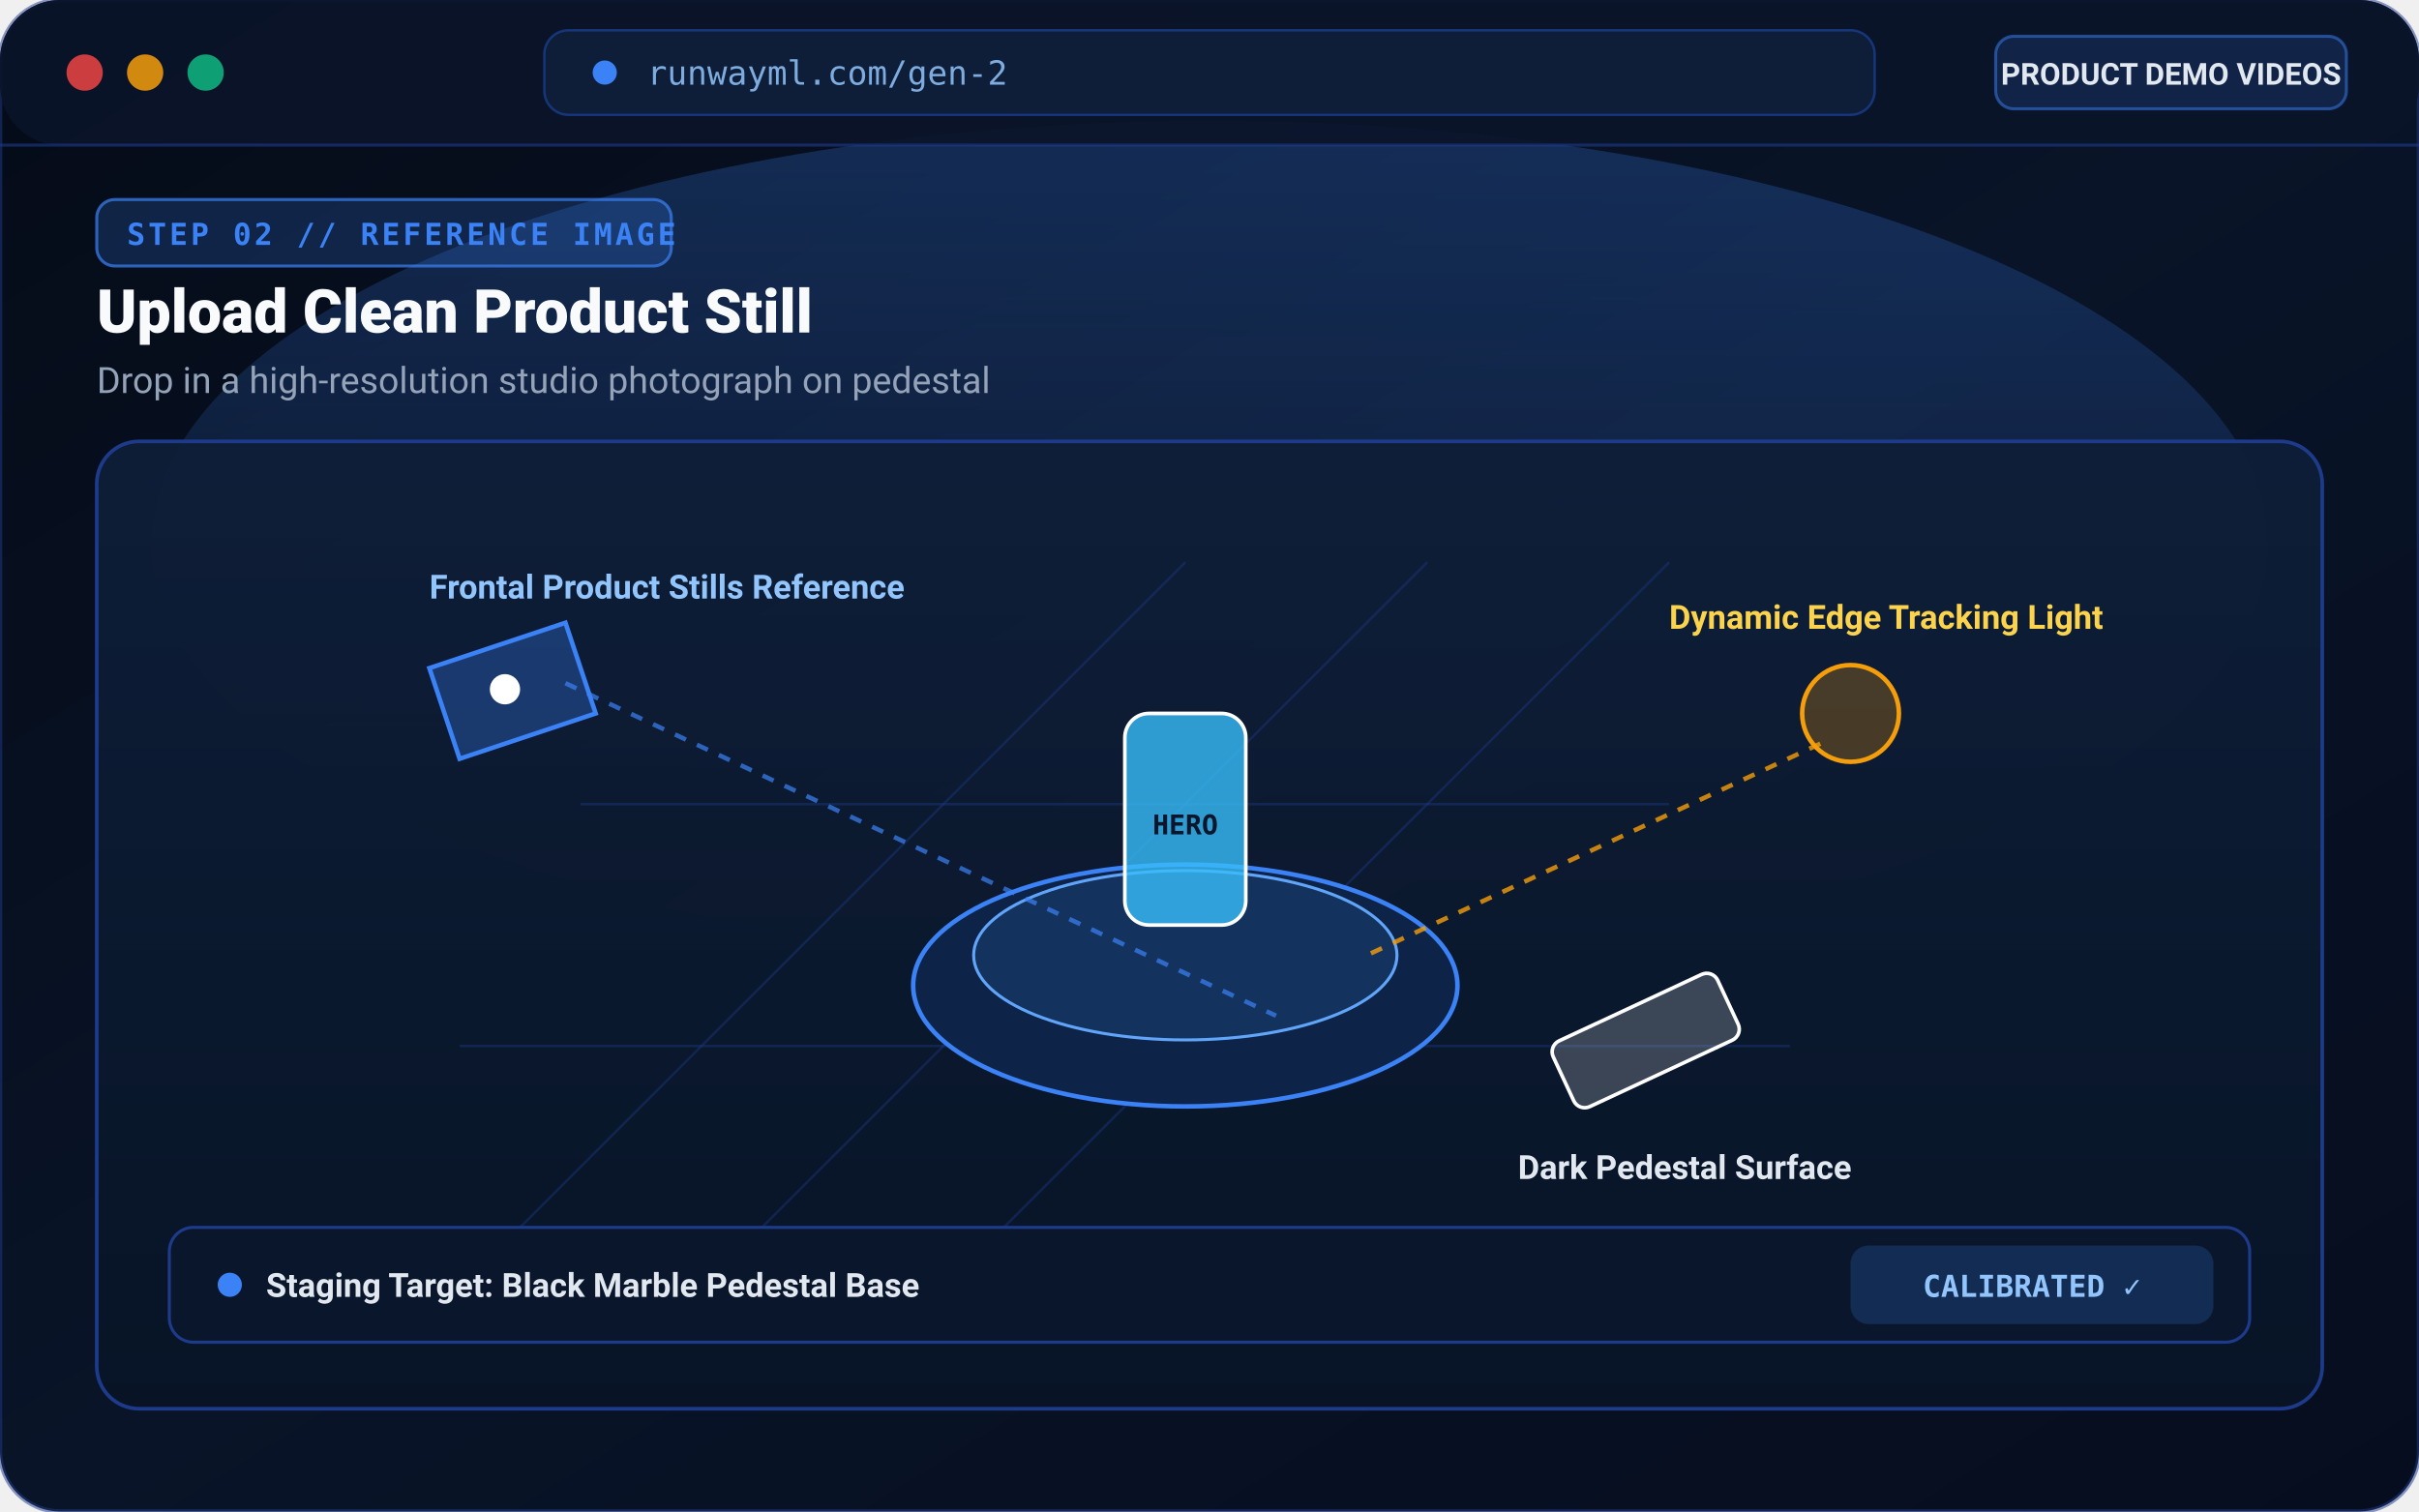
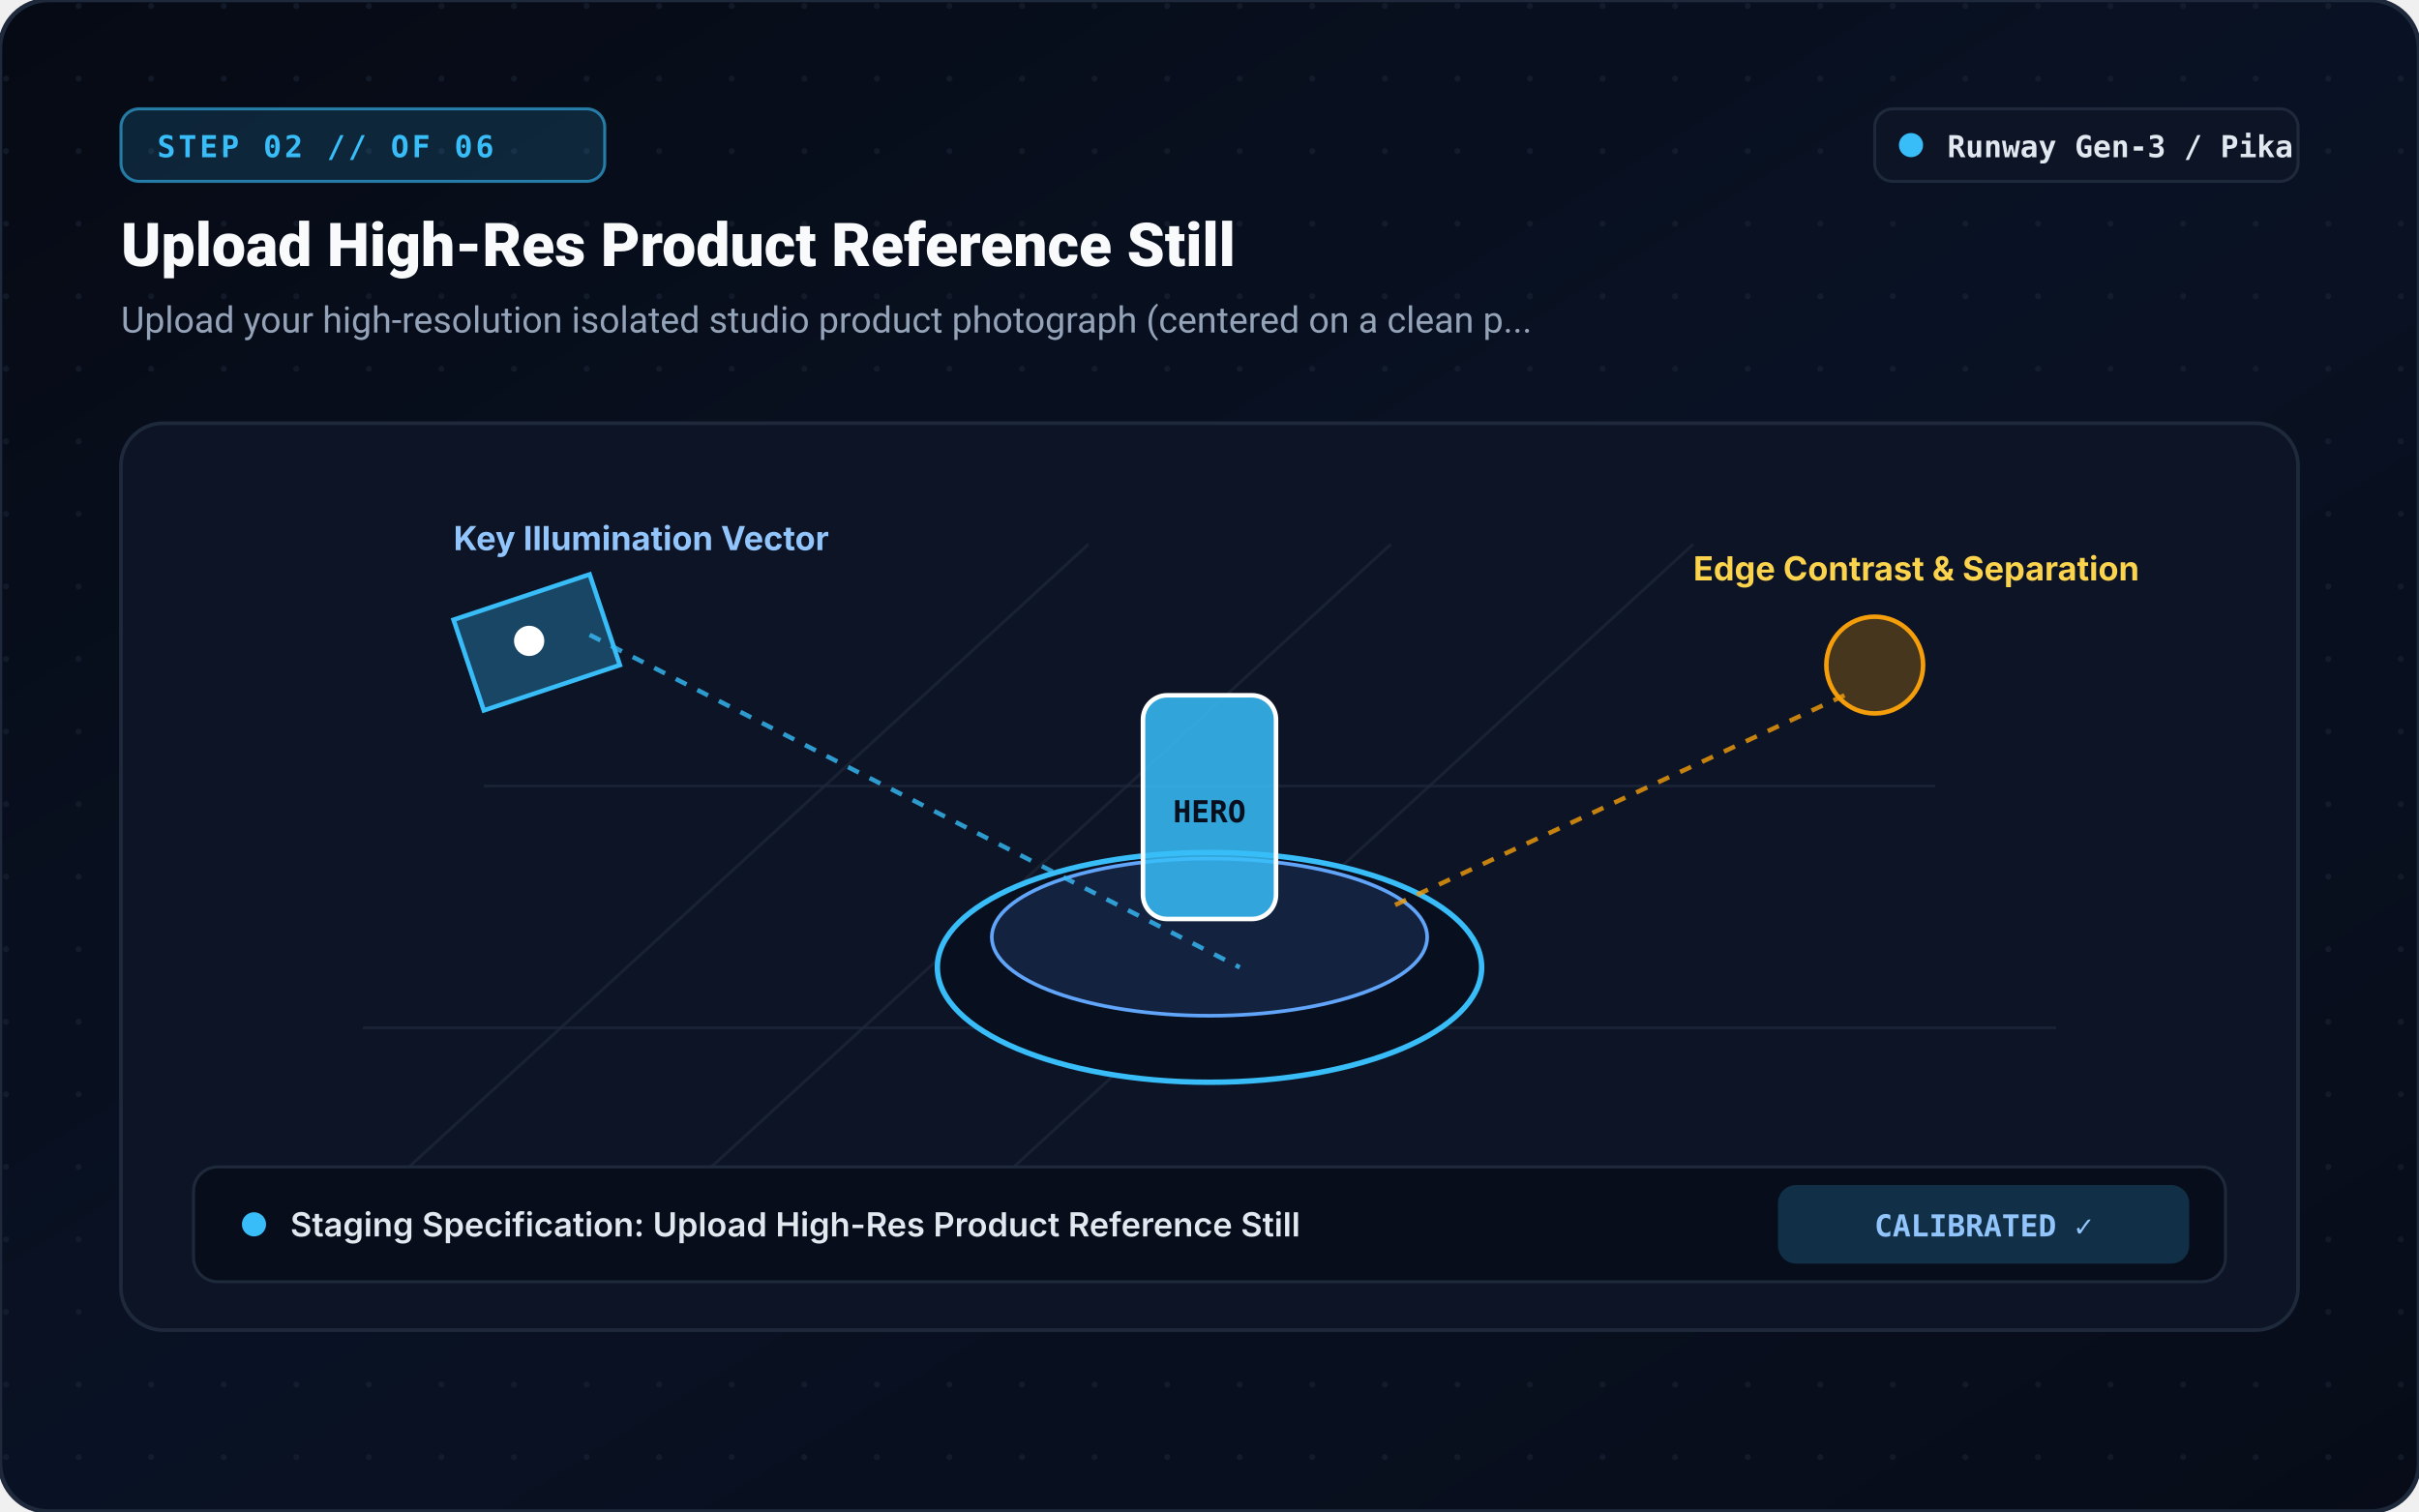
<svg xmlns="http://www.w3.org/2000/svg" viewBox="0 0 800 500" width="100%" height="100%">
  <defs>
    <linearGradient id="bgGrad" x1="0" y1="0" x2="1" y2="1">
-       <stop offset="0%" stop-color="#050B17" />
-       <stop offset="50%" stop-color="#091428" />
-       <stop offset="100%" stop-color="#060D1E" />
+       <stop offset="0%" stop-color="#060A14" />
+       <stop offset="50%" stop-color="#091224" />
+       <stop offset="100%" stop-color="#070C18" />
    </linearGradient>
-     <linearGradient id="panelGrad" x1="0" y1="0" x2="0" y2="1">
-       <stop offset="0%" stop-color="#0E1E38" stop-opacity="0.95" />
-       <stop offset="100%" stop-color="#081426" stop-opacity="0.95" />
-     </linearGradient>
-     <linearGradient id="cardGrad" x1="0" y1="0" x2="1" y2="1">
-       <stop offset="0%" stop-color="#142647" stop-opacity="0.8" />
-       <stop offset="100%" stop-color="#0A162B" stop-opacity="0.9" />
-     </linearGradient>
-     <linearGradient id="accentGrad" x1="0" y1="0" x2="1" y2="0">
-       <stop offset="0%" stop-color="#3B82F6" />
-       <stop offset="100%" stop-color="#818CF8" />
-     </linearGradient>
-     <linearGradient id="glowGrad" x1="0" y1="0" x2="0" y2="1">
-       <stop offset="0%" stop-color="#3B82F6" stop-opacity="0.25" />
-       <stop offset="100%" stop-color="#3B82F6" stop-opacity="0" />
-     </linearGradient>
-     <filter id="softGlow" x="-20%" y="-20%" width="140%" height="140%">
-       <feGaussianBlur stdDeviation="16" result="blur" />
-       <feComposite in="SourceGraphic" in2="blur" operator="over" />
-     </filter>
+     <pattern id="gridDots" x="0" y="0" width="24" height="24" patternUnits="userSpaceOnUse">
+       <circle cx="2" cy="2" r="1" fill="#1E293B" fill-opacity="0.5" />
+     </pattern>
  </defs>
-   <style>
-     .font-sans { font-family: -apple-system, BlinkMacSystemFont, "Segoe UI", Roboto, "Helvetica Neue", Arial, sans-serif; }
-     .font-mono { font-family: "JetBrains Mono", "Fira Code", Menlo, Monaco, Consolas, monospace; }
-   </style>
-   <rect width="800" height="500" rx="20" fill="url(#bgGrad)" />
-   <rect width="800" height="500" rx="20" fill="none" stroke="#1E3A8A" stroke-width="1.5" stroke-opacity="0.5" />
-   <ellipse cx="400" cy="180" rx="350" ry="140" fill="url(#glowGrad)" />
-   <rect x="0" y="0" width="800" height="48" rx="20" fill="#0A152A" fill-opacity="0.9" />
-   <line x1="0" y1="48" x2="800" y2="48" stroke="#1E3A8A" stroke-width="1" stroke-opacity="0.6" />
-   <circle cx="28" cy="24" r="6" fill="#EF4444" fill-opacity="0.85" />
-   <circle cx="48" cy="24" r="6" fill="#F59E0B" fill-opacity="0.85" />
-   <circle cx="68" cy="24" r="6" fill="#10B981" fill-opacity="0.85" />
-   <rect x="180" y="10" width="440" height="28" rx="8" fill="#0E1E38" stroke="#2563EB" stroke-width="0.8" stroke-opacity="0.4" />
-   <circle cx="200" cy="24" r="4" fill="#3B82F6" />
-   <text x="214" y="28" fill="#93C5FD" font-size="11" class="font-mono font-sans" opacity="0.85">runwayml.com/gen-2</text>
-   <rect x="660" y="12" width="116" height="24" rx="6" fill="#3B82F6" fill-opacity="0.15" stroke="#3B82F6" stroke-width="1" stroke-opacity="0.5" />
-   <text x="718" y="28" fill="#E2E8F0" font-size="10" font-weight="700" text-anchor="middle" class="font-sans">PRODUCT DEMO VIDEOS</text>
-   <g transform="translate(32, 66)">
-     <rect x="0" y="0" width="190" height="22" rx="6" fill="#3B82F6" fill-opacity="0.2" stroke="#3B82F6" stroke-width="1" stroke-opacity="0.7" />
-     <text x="10" y="15" fill="#3B82F6" font-size="10" font-weight="800" letter-spacing="1" class="font-mono">STEP 02 // REFERENCE IMAGE</text>
-     <text x="0" y="44" fill="#F8FAFC" font-size="20" font-weight="800" class="font-sans">Upload Clean Product Still</text>
-     <text x="0" y="64" fill="#94A3B8" font-size="12" class="font-sans">Drop in a high-resolution studio photograph on pedestal</text>
+   <rect width="800" height="500" rx="16" fill="url(#bgGrad)" />
+   <rect width="800" height="500" rx="16" fill="url(#gridDots)" />
+   <rect width="800" height="500" rx="16" fill="none" stroke="#1E293B" stroke-width="1.5" />
+   <g transform="translate(40, 36)">
+     <rect x="0" y="0" width="160" height="24" rx="6" fill="#38BDF8" fill-opacity="0.15" stroke="#38BDF8" stroke-width="1" stroke-opacity="0.6" />
+     <text x="12" y="16" fill="#38BDF8" font-size="10" font-weight="800" letter-spacing="1" font-family="monospace">STEP 02 // OF 06</text>
+     <rect x="580" y="0" width="140" height="24" rx="6" fill="#0C1425" stroke="#1E293B" stroke-width="1" />
+     <circle cx="592" cy="12" r="4" fill="#38BDF8" />
+     <text x="604" y="16" fill="#E2E8F0" font-size="10" font-weight="600" font-family="monospace">Runway Gen-3 / Pika</text>
+     <text x="0" y="52" fill="#F8FAFC" font-size="20" font-weight="800" font-family="-apple-system, BlinkMacSystemFont, 'Segoe UI', Roboto, sans-serif">Upload High-Res Product Reference Still</text>
+     <text x="0" y="74" fill="#94A3B8" font-size="12" font-family="-apple-system, BlinkMacSystemFont, 'Segoe UI', Roboto, sans-serif">Upload your high-resolution isolated studio product photograph (centered on a clean p...</text>
  </g>
-   <g transform="translate(32, 146)">
-     <rect x="0" y="0" width="736" height="320" rx="14" fill="url(#panelGrad)" stroke="#1E3A8A" stroke-width="1.2" />
-     <g stroke="#1E3A8A" stroke-opacity="0.4" stroke-width="0.8">
-       <line x1="120" y1="280" x2="360" y2="40" />
-       <line x1="200" y1="280" x2="440" y2="40" />
-       <line x1="280" y1="280" x2="520" y2="40" />
-       <line x1="160" y1="120" x2="520" y2="120" />
-       <line x1="120" y1="200" x2="560" y2="200" />
+   <g transform="translate(40, 140)">
+     <rect width="720" height="300" rx="14" fill="#0C1425" stroke="#1E293B" stroke-width="1.2" />
+     <g stroke="#1E293B" stroke-opacity="0.7" stroke-width="1">
+       <line x1="80" y1="260" x2="320" y2="40" />
+       <line x1="180" y1="260" x2="420" y2="40" />
+       <line x1="280" y1="260" x2="520" y2="40" />
+       <line x1="120" y1="120" x2="600" y2="120" />
+       <line x1="80" y1="200" x2="640" y2="200" />
    </g>
-     <ellipse cx="360" cy="180" rx="90" ry="40" fill="#0D2347" stroke="#3B82F6" stroke-width="1.5" />
-     <ellipse cx="360" cy="170" rx="70" ry="28" fill="#14325E" stroke="#60A5FA" stroke-width="1" />
-     <rect x="340" y="90" width="40" height="70" rx="8" fill="#38BDF8" fill-opacity="0.8" stroke="#FFFFFF" stroke-width="1.2" />
-     <text x="360" y="130" fill="#0A162B" font-size="9" font-weight="800" text-anchor="middle" class="font-mono">HERO</text>
-     <g transform="translate(110, 60)">
-       <polygon points="0,15 45,0 55,30 10,45" fill="#3B82F6" fill-opacity="0.3" stroke="#3B82F6" stroke-width="1.5" />
-       <line x1="45" y1="20" x2="280" y2="130" stroke="#3B82F6" stroke-width="1.5" stroke-dasharray="4,4" stroke-opacity="0.7" />
+     <ellipse cx="360" cy="180" rx="90" ry="38" fill="#080F1E" stroke="#38BDF8" stroke-width="1.8" />
+     <ellipse cx="360" cy="170" rx="72" ry="26" fill="#13233F" stroke="#60A5FA" stroke-width="1.2" />
+     <rect x="338" y="90" width="44" height="74" rx="8" fill="#38BDF8" fill-opacity="0.85" stroke="#FFFFFF" stroke-width="1.5" />
+     <text x="360" y="132" fill="#080F1E" font-size="10" font-weight="800" text-anchor="middle" font-family="monospace">HERO</text>
+     <g transform="translate(110, 50)">
+       <polygon points="0,15 45,0 55,30 10,45" fill="#38BDF8" fill-opacity="0.3" stroke="#38BDF8" stroke-width="1.5" />
+       <line x1="45" y1="20" x2="260" y2="130" stroke="#38BDF8" stroke-width="1.5" stroke-dasharray="4,4" stroke-opacity="0.8" />
      <circle cx="25" cy="22" r="5" fill="#FFFFFF" />
-       <text x="0" y="-8" fill="#93C5FD" font-size="11" font-weight="700" class="font-sans">Frontal Product Stills Reference</text>
+       <text x="0" y="-8" fill="#93C5FD" font-size="11" font-weight="700" font-family="-apple-system, BlinkMacSystemFont, sans-serif">Key Illumination Vector</text>
    </g>
-     <g transform="translate(560, 70)">
+     <g transform="translate(560, 60)">
      <circle cx="20" cy="20" r="16" fill="#F59E0B" fill-opacity="0.25" stroke="#F59E0B" stroke-width="1.5" />
      <line x1="10" y1="30" x2="-140" y2="100" stroke="#F59E0B" stroke-width="1.5" stroke-dasharray="4,4" stroke-opacity="0.8" />
-       <text x="-40" y="-8" fill="#FCD34D" font-size="11" font-weight="700" class="font-sans">Dynamic Edge Tracking Light</text>
+       <text x="-40" y="-8" fill="#FCD34D" font-size="11" font-weight="700" font-family="-apple-system, BlinkMacSystemFont, sans-serif">Edge Contrast &amp; Separation</text>
    </g>
-     <g transform="translate(480, 200)">
-       <rect x="0" y="0" width="60" height="24" rx="4" transform="rotate(-25)" fill="#FFFFFF" fill-opacity="0.2" stroke="#FFFFFF" stroke-width="1.2" />
-       <text x="-10" y="44" fill="#E2E8F0" font-size="11" font-weight="600" class="font-sans">Dark Pedestal Surface</text>
-     </g>
-     <rect x="24" y="260" width="688" height="38" rx="8" fill="#0A162B" stroke="#1E3A8A" stroke-width="1" />
-     <circle cx="44" cy="279" r="4" fill="#3B82F6" />
-     <text x="56" y="283" fill="#E2E8F0" font-size="11" font-weight="600" class="font-sans">Staging Target: Black Marble Pedestal Base</text>
-     <rect x="580" y="266" width="120" height="26" rx="6" fill="#3B82F6" fill-opacity="0.2" />
-     <text x="640" y="283" fill="#93C5FD" font-size="10" font-weight="700" text-anchor="middle" class="font-mono">CALIBRATED ✓</text>
+     <rect x="24" y="246" width="672" height="38" rx="8" fill="#070D1A" stroke="#1E293B" stroke-width="1" />
+     <circle cx="44" cy="265" r="4" fill="#38BDF8" />
+     <text x="56" y="269" fill="#E2E8F0" font-size="11" font-weight="600" font-family="-apple-system, BlinkMacSystemFont, sans-serif">Staging Specification: Upload High-Res Product Reference Still</text>
+     <rect x="548" y="252" width="136" height="26" rx="6" fill="#38BDF8" fill-opacity="0.2" />
+     <text x="616" y="269" fill="#93C5FD" font-size="10" font-weight="700" text-anchor="middle" font-family="monospace">CALIBRATED ✓</text>
  </g>
</svg>
